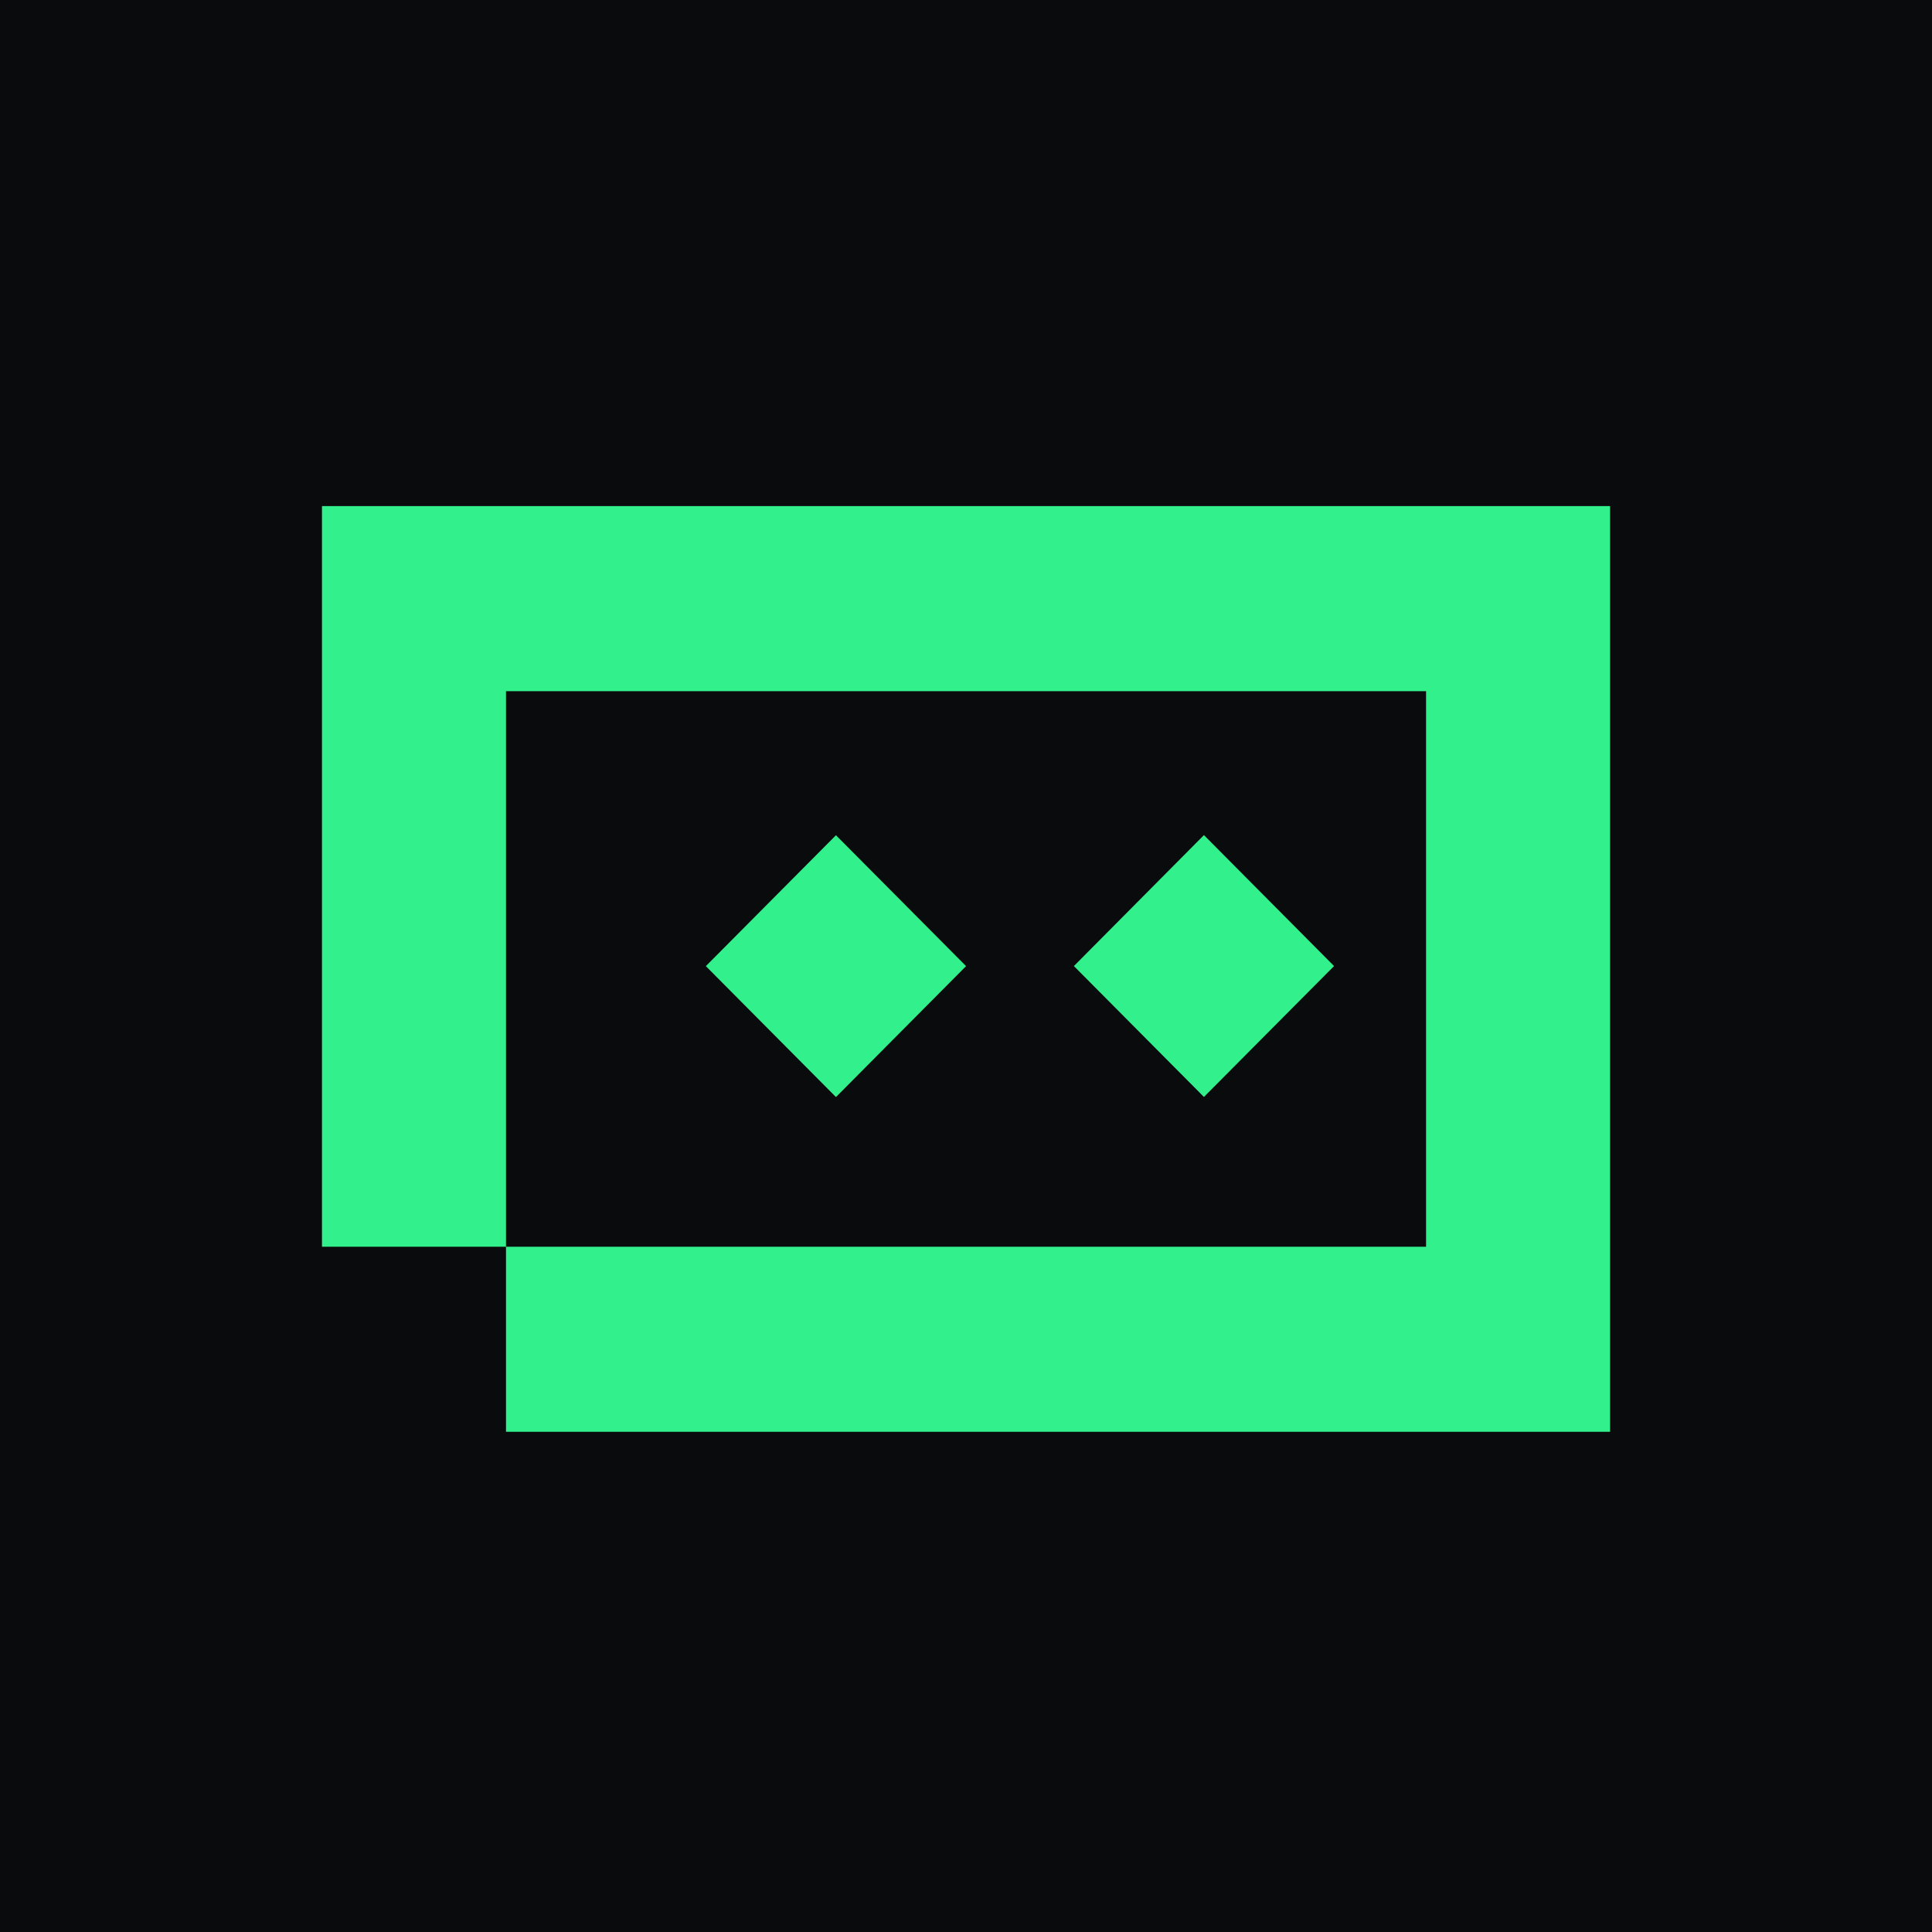
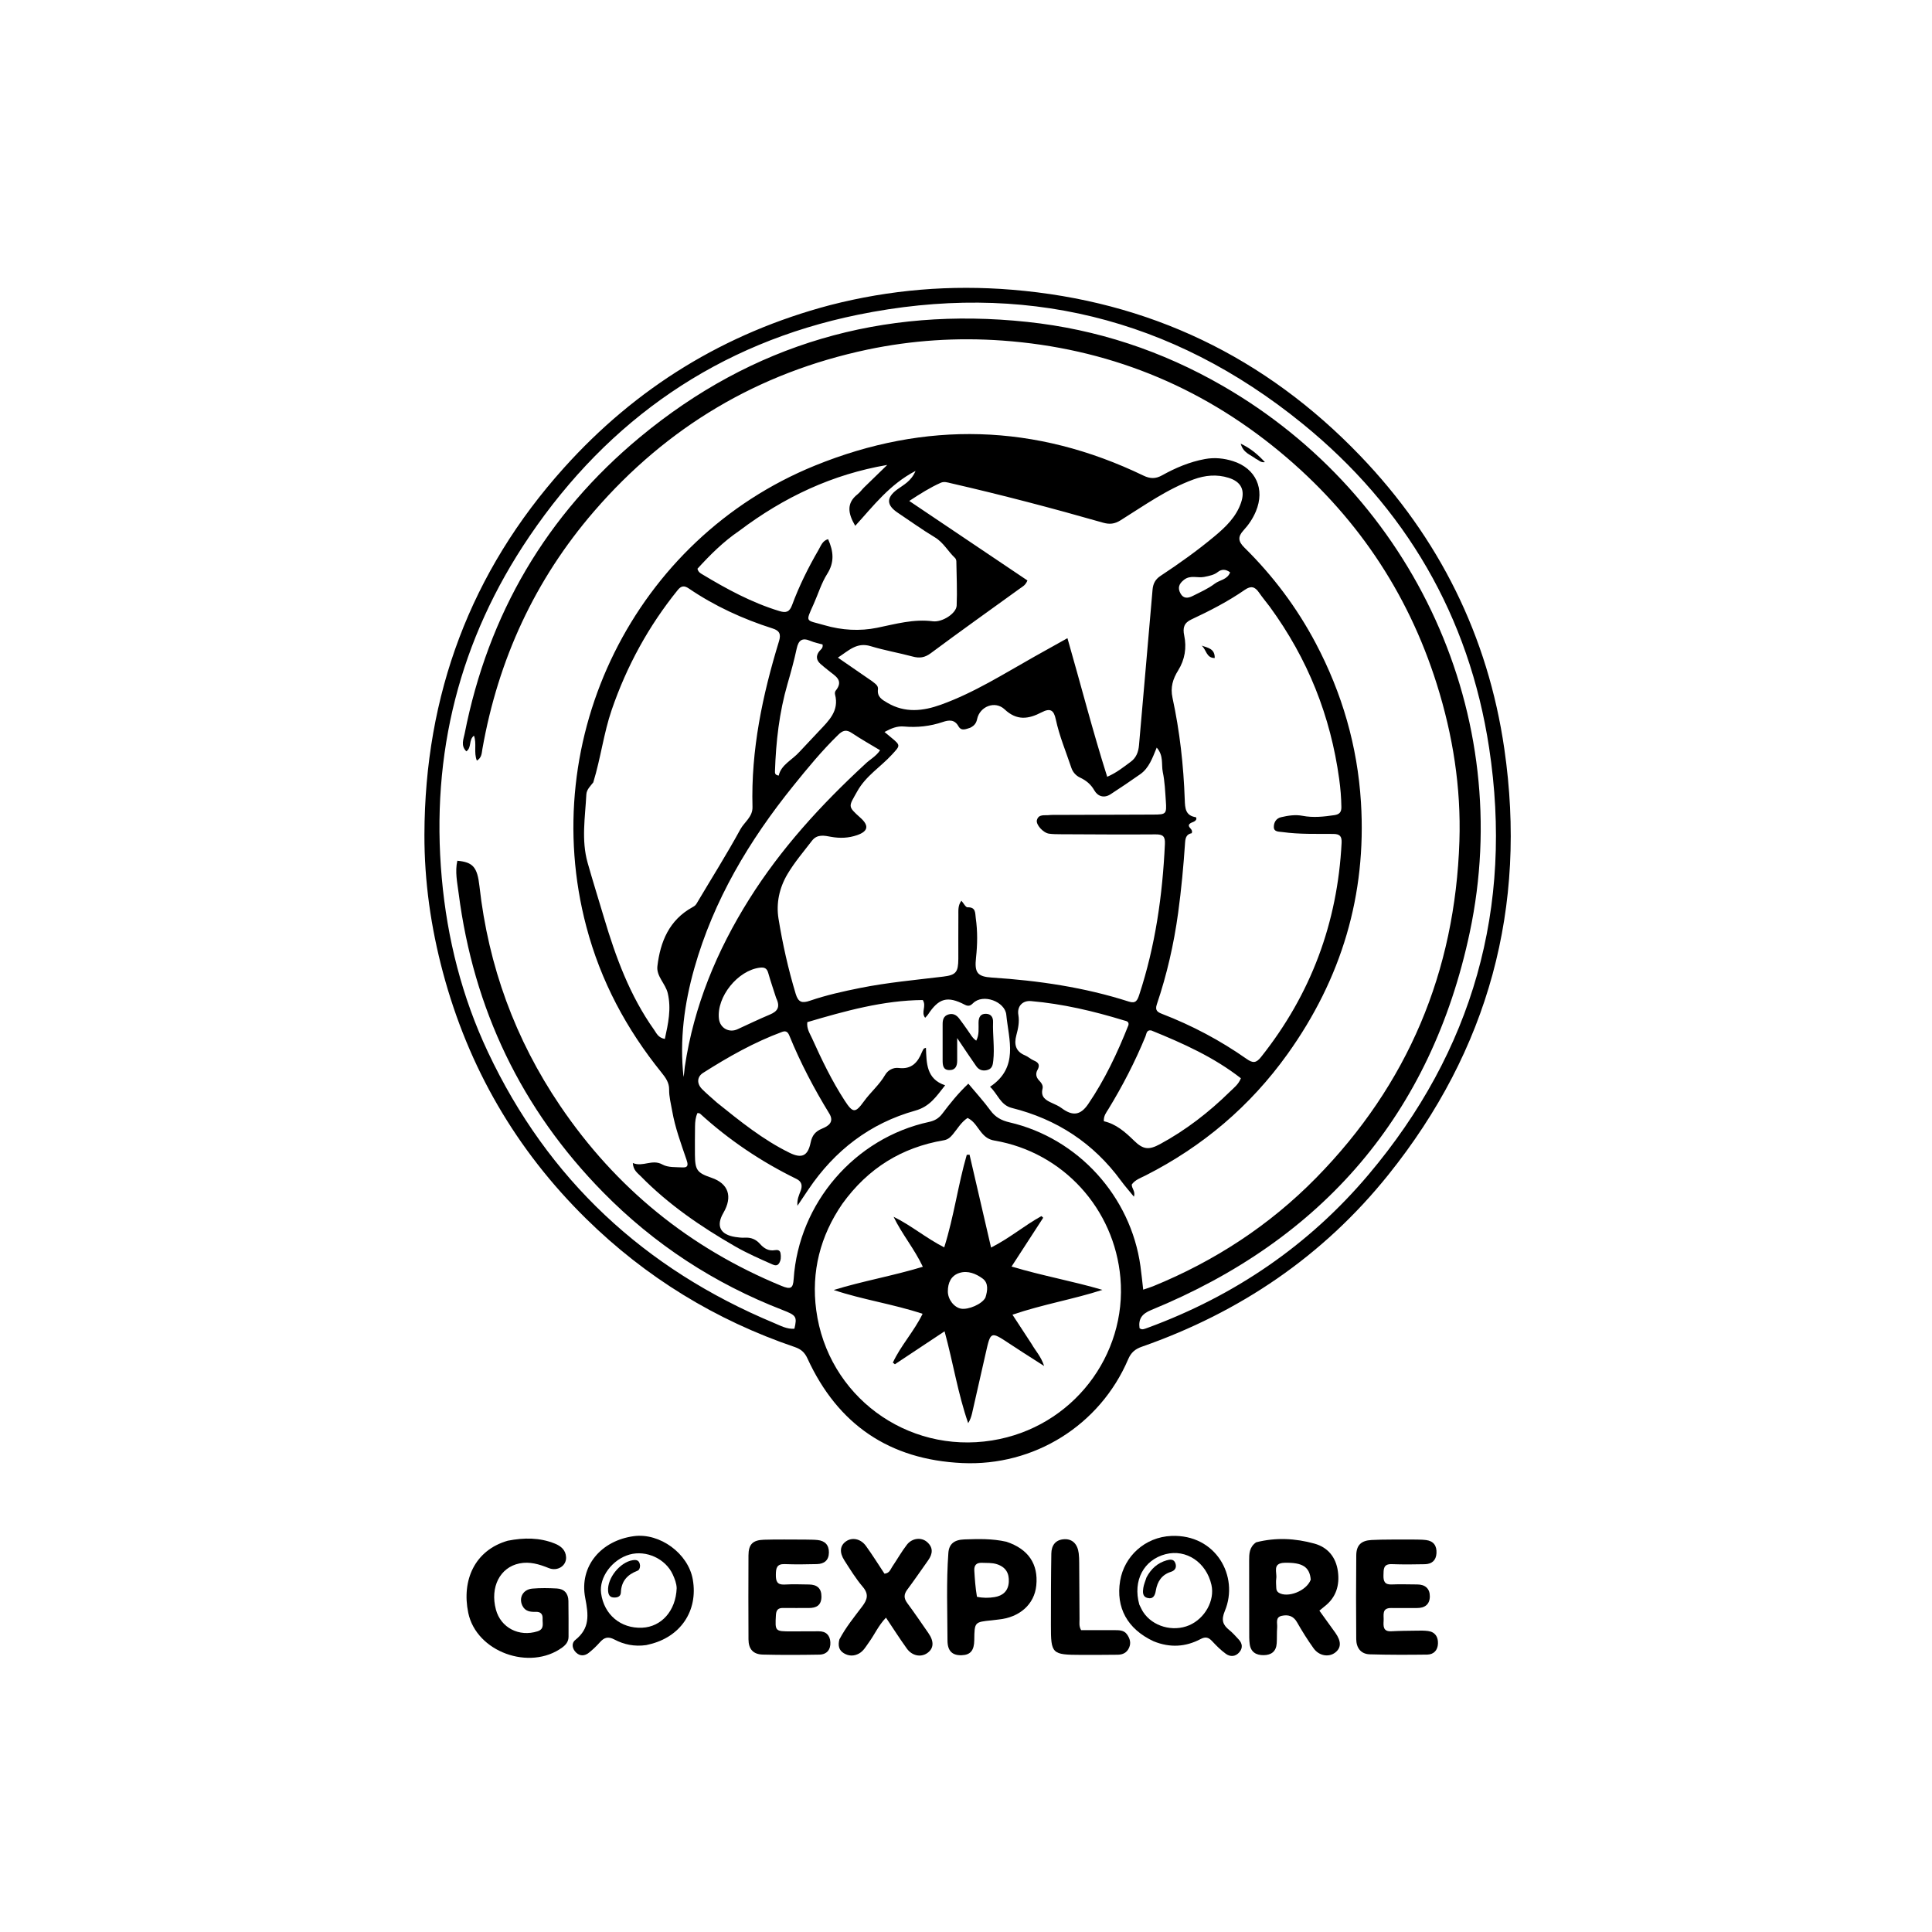
- <svg xmlns="http://www.w3.org/2000/svg" width="32" height="32" viewBox="0 0 32 32" fill="none">
-   <rect width="32" height="32" fill="#0A0B0D" />
-   <path d="M26.668 23.715H8.381V20.65H5.333V8.382H26.668V23.715ZM8.381 20.65H23.62V11.448H8.381V20.65ZM16.001 16.002L13.846 18.171L11.691 16.002L13.846 13.834L16.001 16.002ZM22.096 16.001L19.941 18.169L17.787 16.001L19.941 13.832L22.096 16.001Z" fill="#32F08C" />
+ <svg xmlns="http://www.w3.org/2000/svg" version="1.1" id="Layer_1" x="0px" y="0px" width="100%" viewBox="0 0 1024 1024" enable-background="new 0 0 1024 1024" xml:space="preserve">
+   <path fill="#000000" opacity="1" stroke="none" d=" M439.944,161.723   C471.9,153.501 503.9,150.901 536.378,153.567   C609.079,159.535 670.634,189.147 720.973,241.603   C762.756,285.144 788.622,337.022 797.313,396.848   C809.52,480.878 788.982,556.428 735.846,622.667   C701.312,665.714 657.21,695.591 605.185,713.794   C601.599,715.049 599.478,716.867 597.942,720.46   C582.988,755.435 548.104,777.211 510.004,775.449   C471.403,773.664 444.046,755.051 427.954,719.977   C426.496,716.799 424.528,715.078 421.275,713.971   C379.272,699.676 342.279,677.041 310.677,645.96   C273.518,609.412 248.223,565.766 234.759,515.367   C228.376,491.473 224.891,467.124 224.954,442.387   C225.142,368.356 249.316,303.185 298.83,248.051   C337.06,205.482 384.022,176.495 439.944,161.723  M608.414,703.718   C654.426,686.781 693.79,659.969 725.373,622.542   C780.745,556.927 802.143,480.939 789.256,396.325   C778.648,326.676 745.008,268.969 690.288,224.5   C621.043,168.226 541.776,148.995 454.609,166.84   C380.916,181.927 322.77,222.135 280.587,284.31   C243.549,338.901 228.233,399.527 234.153,465.425   C237.041,497.578 244.862,528.419 258.599,557.576   C290.422,625.124 341.516,672.547 410.247,701.211   C413.681,702.643 417.103,704.582 421.057,704.248   C422.545,697.829 422.082,697.153 414.691,694.289   C378.577,680.295 346.784,659.528 319.691,631.963   C276.318,587.835 250.979,534.734 243.083,473.398   C242.362,467.801 241.081,461.983 242.398,456.211   C250.711,456.966 252.994,459.63 254.12,469.699   C258.853,512.029 273.018,550.867 296.933,586.157   C326.466,629.737 365.563,661.514 414.219,681.557   C419.12,683.575 420.333,682.857 420.659,677.935   C423.322,637.683 453.064,603.144 492.44,594.638   C495.335,594.012 497.562,592.761 499.411,590.315   C503.492,584.917 507.718,579.606 513.24,574.364   C517.4,579.357 521.435,583.748 524.925,588.537   C527.565,592.16 530.795,593.88 535.109,594.882   C571.413,603.308 599.32,634.069 604.453,671.041   C605.011,675.061 605.404,679.103 605.92,683.541   C608.048,682.815 609.63,682.364 611.144,681.746   C643.812,668.413 672.861,649.454 697.56,624.306   C746.174,574.807 771.282,515.018 773.519,445.772   C774.434,417.438 770.062,389.692 761.541,362.63   C745.995,313.257 717.967,272.224 678.19,239.328   C635.578,204.089 586.41,184.462 531.307,180.511   C507.346,178.793 483.391,180.315 459.744,185.3   C401.774,197.519 353.48,226.315 314.897,270.973   C283.499,307.316 264.043,349.607 255.678,396.957   C255.311,399.032 255.416,401.548 252.746,403.152   C250.974,398.731 252.795,394.255 251.208,389.91   C248.278,392.195 250.113,396.165 247.183,398.232   C244.067,395.232 245.696,391.77 246.265,388.884   C258.74,325.546 289.61,272.802 339.248,231.655   C398.816,182.278 467.613,162.444 544.479,170.618   C581.406,174.545 615.909,185.976 648.095,204.543   C749.678,263.141 803.357,379.573 778.991,494.243   C758.571,590.343 701.202,656.991 610.19,694.322   C605.344,696.309 603.304,698.935 603.967,703.912   C605.243,705.095 606.484,704.389 608.414,703.718  M446.496,637.988   C434.732,655.038 429.901,674.049 432.615,694.404   C438.658,739.742 480.505,770.722 525.785,763.473   C568.563,756.625 597.414,718.204 593.841,677.3   C590.642,640.665 563.466,610.724 527.091,604.522   C524.168,604.024 522.318,602.742 520.501,600.653   C518.063,597.85 516.434,594.2 512.81,592.535   C509.341,594.872 507.465,598.307 505.025,601.224   C503.711,602.794 502.438,603.991 500.211,604.371   C477.998,608.164 460.15,619.083 446.496,637.988  z" />
+   <path fill="#000000" opacity="1" stroke="none" d=" M665.776,817.455   C676.374,814.764 686.612,815.372 696.64,818.134   C703.875,820.127 708.106,825.459 709.114,832.851   C710.116,840.203 708.179,846.705 702.005,851.453   C701.231,852.049 700.494,852.692 699.297,853.677   C702.169,857.656 704.97,861.494 707.726,865.364   C710.971,869.92 710.931,873.396 707.663,875.909   C704.305,878.491 699.158,877.704 696.252,873.668   C693.052,869.224 690.144,864.546 687.426,859.789   C685.509,856.433 682.736,855.708 679.417,856.404   C675.806,857.162 677.108,860.298 676.923,862.568   C676.693,865.38 676.876,868.223 676.677,871.038   C676.38,875.255 673.896,877.231 669.762,877.269   C665.745,877.307 662.958,875.628 662.374,871.446   C662.055,869.159 662.121,866.809 662.114,864.488   C662.079,852.024 662.06,839.56 662.071,827.096   C662.075,823.578 662.101,820.026 665.776,817.455  M694.72,837.265   C694.147,830.432 690.263,828.094 680.934,828.303   C674.14,828.455 676.948,833.395 676.44,836.643   C676.187,838.267 676.406,839.969 676.452,841.634   C676.481,842.668 676.804,843.564 677.756,844.165   C682.329,847.049 692.388,843.41 694.72,837.265  z" />
+   <path fill="#000000" opacity="1" stroke="none" d=" M269.081,816.62   C277.812,814.91 286.039,814.915 294.027,818.113   C297.285,819.417 299.855,821.541 300.036,825.367   C300.251,829.922 295.486,832.995 290.852,831.113   C285.821,829.07 280.75,827.543 275.318,828.646   C264.965,830.749 259.674,841.234 262.838,853.102   C265.408,862.743 275.133,867.761 284.932,864.618   C288.658,863.423 287.459,860.464 287.592,857.974   C287.723,855.522 286.556,854.227 284.015,854.309   C281.067,854.404 278.309,854.086 276.837,850.975   C274.857,846.789 277.248,842.42 282.163,841.992   C286.461,841.617 290.824,841.701 295.141,841.928   C299.064,842.135 301.192,844.585 301.27,848.474   C301.398,854.801 301.32,861.132 301.341,867.462   C301.35,870.059 299.955,871.781 297.96,873.23   C280.725,885.75 252.48,875.532 248.185,854.831   C244.606,837.587 251.596,821.67 269.081,816.62  z" />
+   <path fill="#000000" opacity="1" stroke="none" d=" M747.915,815.966   C750.893,816.049 753.411,815.941 755.873,816.263   C759.848,816.782 761.585,819.308 761.362,823.245   C761.144,827.114 758.853,828.978 755.212,829.062   C749.388,829.195 743.552,829.25 737.733,829.029   C733.108,828.854 733.352,831.732 733.268,834.912   C733.182,838.132 733.93,839.966 737.659,839.794   C742.144,839.588 746.647,839.788 751.143,839.79   C755.404,839.792 757.875,842.021 757.84,846.152   C757.805,850.341 755.194,852.346 750.958,852.284   C746.464,852.219 741.966,852.367 737.472,852.281   C732.197,852.179 733.522,856.046 733.354,858.977   C733.185,861.913 733.02,864.85 737.45,864.608   C741.767,864.372 746.097,864.343 750.422,864.286   C752.577,864.258 754.76,864.178 756.883,864.465   C760.687,864.979 762.294,867.621 762.151,871.168   C762.013,874.61 759.948,876.926 756.473,876.97   C746.322,877.1 736.161,877.128 726.015,876.825   C721.245,876.682 718.87,873.354 718.834,868.799   C718.715,853.982 718.704,839.162 718.85,824.345   C718.902,819.035 721.39,816.519 726.957,816.232   C733.767,815.881 740.604,816.033 747.915,815.966  z" />
+   <path fill="#000000" opacity="1" stroke="none" d=" M426.879,816.01   C429.357,816.079 431.367,816.029 433.348,816.247   C437.242,816.674 439.381,818.865 439.34,822.869   C439.298,827.016 436.847,828.913 432.98,829.005   C427.316,829.139 421.641,829.238 415.984,829.01   C411.615,828.834 411.249,831.239 411.219,834.675   C411.189,838.085 411.88,840.068 415.873,839.842   C420.192,839.596 424.537,839.735 428.868,839.816   C433.012,839.894 435.411,841.786 435.383,846.245   C435.355,850.854 432.721,852.307 428.611,852.273   C424.111,852.236 419.61,852.345 415.112,852.255   C412.341,852.199 411.384,853.392 411.238,856.133   C410.787,864.618 410.736,864.669 419.443,864.668   C424.276,864.667 429.11,864.667 433.943,864.619   C437.858,864.58 439.893,866.75 440.108,870.376   C440.339,874.282 438.29,876.92 434.261,876.987   C424.265,877.153 414.259,877.219 404.268,876.958   C399.163,876.825 396.742,874.026 396.714,868.915   C396.633,854.082 396.637,839.249 396.706,824.416   C396.734,818.576 398.89,816.283 404.9,816.086   C412.059,815.852 419.231,816.019 426.879,816.01  z" />
+   <path fill="#000000" opacity="1" stroke="none" d=" M533.418,817.155   C545.059,821.017 550.388,828.966 549.255,840.332   C548.263,850.286 540.466,857.286 529.157,858.387   C527.997,858.5 526.846,858.687 525.687,858.802   C516.501,859.713 516.5,859.71 516.385,869.292   C516.319,874.786 514.367,877.14 509.74,877.303   C504.833,877.476 502.203,875.139 502.191,869.536   C502.157,854.058 501.521,838.567 502.652,823.101   C502.992,818.446 505.599,816.106 511.141,815.922   C518.452,815.678 525.795,815.434 533.418,817.155  M517.805,846.328   C520.924,847.008 524.118,847.001 527.195,846.487   C531.527,845.765 534.403,843.25 534.683,838.528   C534.963,833.811 533.065,830.588 528.402,829.067   C525.797,828.217 523.166,828.444 520.527,828.321   C517.538,828.181 516.227,829.573 516.406,832.488   C516.679,836.933 516.965,841.378 517.805,846.328  z" />
+   <path fill="#000000" opacity="1" stroke="none" d=" M444.893,868.929   C448.343,862.392 452.814,856.976 457.017,851.405   C459.769,847.757 460.564,844.914 457.256,841.019   C453.61,836.725 450.621,831.85 447.563,827.088   C444.768,822.735 445.206,819.177 448.436,816.928   C451.659,814.683 456.181,815.532 458.961,819.369   C462.453,824.19 465.594,829.264 468.792,834.086   C471.5,833.839 471.952,831.789 472.923,830.362   C475.544,826.51 477.829,822.409 480.671,818.735   C483.412,815.19 488.284,814.641 491.32,817.259   C494.738,820.206 494.387,823.578 491.931,827.018   C488.254,832.167 484.709,837.413 480.916,842.474   C479.026,844.997 478.96,847.078 480.853,849.637   C484.714,854.856 488.361,860.234 492.067,865.567   C495.145,869.994 494.95,873.652 491.562,876.105   C488.194,878.542 483.482,877.72 480.646,873.783   C476.883,868.56 473.426,863.115 469.581,857.384   C465.601,861.531 463.55,866.332 460.555,870.456   C458.993,872.609 457.712,875.052 455.312,876.387   C452.661,877.863 449.852,877.833 447.238,876.243   C444.589,874.631 444.081,872.131 444.893,868.929  z" />
+   <path fill="#000000" opacity="1" stroke="none" d=" M611.43,869.911   C597.534,863.441 591.333,852.056 593.694,837.862   C595.848,824.917 606.827,814.658 620.864,814.077   C644.441,813.101 656.848,835.516 649.193,853.837   C647.215,858.571 648.03,861.15 651.557,863.979   C653.363,865.429 654.91,867.215 656.502,868.915   C658.474,871.021 658.811,873.39 656.92,875.663   C654.895,878.098 652.115,878.269 649.75,876.575   C647.069,874.653 644.691,872.248 642.43,869.821   C640.561,867.813 638.938,867.369 636.367,868.723   C628.437,872.901 620.193,873.475 611.43,869.911  M603.862,850.473   C604.547,851.798 605.123,853.194 605.933,854.437   C610.898,862.044 621.652,865.109 630.275,861.428   C638.646,857.855 643.946,848.266 642.094,840.046   C639.395,828.064 628.72,820.916 617.761,823.751   C606.275,826.724 600.276,837.709 603.862,850.473  z" />
+   <path fill="#000000" opacity="1" stroke="none" d=" M342.48,871.941   C336.247,872.818 330.684,871.637 325.643,868.971   C322.267,867.186 320.192,867.902 317.922,870.474   C316.172,872.459 314.218,874.304 312.154,875.962   C309.989,877.702 307.488,877.947 305.356,875.911   C303.271,873.92 302.754,870.952 304.901,869.233   C312.685,863.003 311.962,856.137 310.176,846.919   C306.906,830.039 318.705,816.52 335.923,814.199   C349.74,812.337 364.776,823.376 367.194,837.158   C370.114,853.804 360.639,867.799 343.874,871.605   C343.549,871.679 343.229,871.769 342.48,871.941  M358.65,841.763   C358.569,839.205 357.632,836.863 356.614,834.596   C352.835,826.182 342.534,821.448 333.656,823.946   C324.45,826.536 317.456,836.051 318.59,844.44   C320.128,855.804 329.022,863.259 340.407,862.724   C350.544,862.247 358.212,853.794 358.65,841.763  z" />
+   <path fill="#000000" opacity="1" stroke="none" d=" M573.042,877.121   C557.457,877.078 556.995,876.645 557.004,861.327   C557.012,848.693 557.02,836.059 557.228,823.428   C557.299,819.147 559.362,816.048 564.107,815.817   C568.38,815.609 571.13,818.344 571.744,823.272   C571.949,824.916 571.985,826.587 571.996,828.247   C572.064,838.221 572.076,848.196 572.173,858.17   C572.19,859.955 571.774,861.823 572.997,863.997   C578.701,863.997 584.637,863.969 590.572,864.011   C593.063,864.029 595.712,863.921 597.359,866.287   C598.828,868.398 599.603,870.688 598.445,873.313   C597.277,875.96 595.129,876.996 592.483,877.04   C586.168,877.144 579.85,877.105 573.042,877.121  z" />
+   <path fill="#000000" opacity="1" stroke="none" d=" M310.751,491.047   C284.339,391.011 336.456,285.589 431.914,246.779   C490.536,222.945 548.839,224.495 606.078,252.093   C609.654,253.817 612.541,253.822 615.903,251.951   C623.062,247.966 630.554,244.779 638.691,243.295   C643.742,242.373 648.707,242.889 653.502,244.403   C665.662,248.245 670.59,259.23 665.635,271.047   C664.071,274.775 661.829,278.12 659.121,281.057   C656.017,284.424 656.167,286.891 659.548,290.225   C674.711,305.175 687.391,322.051 697.356,340.903   C711.319,367.315 719.494,395.437 721.336,425.252   C724.367,474.33 710.983,518.751 682.437,558.641   C662.68,586.25 637.504,607.613 607.236,622.99   C604.602,624.328 601.682,625.287 599.864,627.797   C599.763,629.911 601.914,631.384 601.003,634.269   C598.517,631.215 596.175,628.581 594.101,625.751   C579.519,605.856 560.141,593.193 536.288,587.236   C530.208,585.717 528.783,579.729 524.738,576.016   C540.142,565.764 534.648,551.12 533.346,537.785   C532.674,530.898 521.016,526.423 515.714,531.742   C514.545,532.915 513.394,533.589 511.366,532.53   C502.137,527.708 497.546,529.051 491.83,537.766   C491.487,538.288 490.999,538.716 490.352,539.441   C487.996,536.496 491.188,533.369 489.098,530.035   C468.183,530.198 447.989,535.821 427.883,541.758   C427.497,545.317 429.234,547.727 430.357,550.222   C435.484,561.616 440.902,572.879 447.728,583.378   C452.067,590.052 453.339,590.046 457.884,583.76   C461.391,578.909 466.058,575.02 469.111,569.763   C470.594,567.21 473.378,565.689 476.349,566.052   C483.153,566.883 486.471,563.125 488.689,557.536   C488.929,556.93 489.29,556.369 489.628,555.807   C489.692,555.7 489.909,555.685 490.771,555.347   C491.095,563.453 490.925,571.892 500.943,575.231   C496.248,581.15 492.88,586.481 485.124,588.646   C461.142,595.342 442.381,609.773 428.468,630.449   C426.707,633.066 424.95,635.686 422.671,639.08   C422.354,635.655 423.522,633.419 424.378,631.116   C425.38,628.423 424.968,626.235 422.144,624.854   C403.467,615.722 386.376,604.246 371.011,590.219   C370.805,590.031 370.399,590.064 369.691,589.905   C368.644,592.122 368.411,594.55 368.382,596.997   C368.323,601.996 368.28,606.995 368.327,611.994   C368.404,620.206 369.454,621.622 377.116,624.247   C386.112,627.329 388.433,634.201 383.402,642.861   C379.389,649.769 381.694,654.404 389.815,655.648   C391.456,655.899 393.145,656.085 394.794,655.991   C398.025,655.808 400.619,656.831 402.779,659.263   C404.846,661.591 407.297,663.211 410.671,662.615   C412.098,662.363 413.434,662.552 413.71,664.317   C413.997,666.153 413.959,668.002 412.888,669.626   C411.923,671.09 410.537,670.675 409.309,670.132   C402.606,667.167 395.9,664.218 389.528,660.554   C371.409,650.132 354.271,638.395 339.569,623.394   C337.913,621.704 335.63,620.294 335.412,616.418   C340.799,618.716 345.613,614.155 351.124,617.228   C354.074,618.872 358.217,618.557 361.842,618.753   C365.181,618.933 364.54,616.668 363.848,614.636   C360.952,606.131 357.813,597.7 356.262,588.796   C355.606,585.028 354.595,581.313 354.653,577.449   C354.707,573.851 352.806,571.192 350.671,568.55   C332.111,545.584 318.394,520.104 310.751,491.047  M514.218,385.727   C512.011,386.398 509.547,387.701 507.991,384.919   C505.929,381.232 502.877,381.595 499.767,382.651   C493.022,384.941 486.145,385.692 479.08,385.062   C475.466,384.739 472.318,386.053 468.814,387.967   C470.201,389.122 471.299,390.05 472.41,390.962   C477.517,395.155 477.139,395.159 472.734,399.975   C466.732,406.536 458.951,411.183 454.37,419.403   C449.802,427.601 449.036,427.174 456.058,433.45   C460.723,437.619 460.148,440.625 454.264,442.652   C449.756,444.204 445.216,444.397 440.48,443.531   C436.979,442.89 433.141,441.97 430.352,445.614   C425.901,451.43 421.112,456.996 417.362,463.325   C413.033,470.633 411.31,478.778 412.624,486.898   C414.8,500.344 417.793,513.67 421.737,526.767   C423.122,531.365 425.181,531.805 429.308,530.394   C437.969,527.434 446.902,525.447 455.892,523.646   C470.447,520.73 485.196,519.412 499.894,517.627   C506.681,516.803 507.887,515.309 507.935,508.2   C507.986,500.537 507.858,492.872 507.958,485.21   C507.992,482.636 507.637,479.887 509.573,477.405   C510.721,478.703 511.806,480.93 512.811,480.894   C517.331,480.735 516.801,484.005 517.174,486.607   C518.17,493.563 518.085,500.507 517.316,507.519   C516.437,515.525 517.972,517.631 525.749,518.135   C550.424,519.734 574.727,523.29 598.328,530.87   C601.999,532.049 602.849,530.201 603.817,527.259   C612.356,501.293 616.157,474.552 617.426,447.345   C617.615,443.282 616.418,442.206 612.479,442.238   C595.654,442.375 578.826,442.23 562,442.162   C560.003,442.154 557.988,442.135 556.015,441.867   C552.916,441.446 548.892,437.027 549.591,434.621   C550.53,431.39 553.565,432.284 555.914,432.027   C557.398,431.864 558.909,431.923 560.409,431.918   C577.402,431.858 594.395,431.816 611.388,431.743   C618.079,431.714 618.398,431.422 617.918,424.586   C617.557,419.444 617.36,414.232 616.308,409.215   C615.459,405.167 616.874,400.518 613.083,396.255   C610.803,401.766 609.005,407.081 604.35,410.349   C599.173,413.983 593.932,417.53 588.624,420.97   C585.163,423.213 581.835,422.099 580.017,418.914   C578.145,415.635 575.631,413.633 572.399,412.11   C570.188,411.068 568.582,409.176 567.849,406.98   C565.005,398.464 561.484,390.152 559.605,381.338   C558.536,376.325 556.692,375.149 552.01,377.577   C545.081,381.169 538.954,382.071 532.469,375.972   C527.386,371.192 519.328,374.429 517.905,381.07   C517.497,382.976 516.712,384.513 514.218,385.727  M672.962,321.516   C671.041,319.002 669.024,316.554 667.222,313.958   C665.141,310.959 663.045,310.364 659.816,312.599   C650.894,318.773 641.26,323.737 631.447,328.324   C627.555,330.143 626.799,332.737 627.657,336.82   C629.015,343.283 628.009,349.62 624.46,355.313   C621.638,359.84 620.248,364.299 621.456,369.881   C625.293,387.624 627.312,405.644 627.94,423.782   C628.099,428.375 628.257,432.312 633.887,433.159   C634.01,433.178 634.05,433.75 634.115,434.064   C633.523,436.083 630.748,435.505 630.096,437.377   C630.052,438.995 632.466,439.51 631.64,441.621   C629.141,442.073 628.312,443.672 628.126,446.445   C627.287,458.949 626.141,471.406 624.435,483.858   C622.167,500.418 618.488,516.533 613.152,532.301   C612.07,535.495 613.423,536.42 615.903,537.377   C631.82,543.519 646.806,551.467 660.758,561.266   C664.039,563.571 665.793,563.497 668.374,560.25   C694.823,526.981 708.91,489.14 711.076,446.743   C711.261,443.121 710.031,442.03 706.667,442.002   C697.689,441.926 688.691,442.253 679.753,441.012   C677.811,440.743 675.173,441.003 675.158,438.346   C675.144,436.08 676.235,433.77 679.001,433.132   C682.757,432.264 686.545,431.664 690.388,432.4   C696.055,433.485 701.641,432.872 707.275,432.036   C710.009,431.631 710.986,430.363 710.956,427.772   C710.898,422.775 710.479,417.837 709.797,412.869   C705.226,379.555 693.234,349.256 672.962,321.516  M314.441,414.694   C312.924,416.666 310.907,418.46 310.772,421.1   C310.154,433.169 308.047,445.209 311.455,457.288   C314.199,467.016 317.232,476.646 320.108,486.317   C326.37,507.375 333.84,527.726 346.658,545.773   C347.954,547.598 348.798,550.005 352.382,550.657   C354.131,542.591 355.893,534.707 353.909,526.37   C352.706,521.317 347.802,517.435 348.436,512.089   C349.981,499.08 354.697,487.65 366.966,480.871   C367.84,480.388 368.596,479.943 369.161,478.991   C376.933,465.869 385.089,452.96 392.396,439.586   C394.54,435.663 398.983,432.964 398.837,427.702   C397.995,397.54 404.132,368.463 412.889,339.839   C414.041,336.073 413.126,334.252 409.563,333.117   C393.768,328.088 378.814,321.249 365.085,311.903   C362.632,310.233 361.017,310.495 359.196,312.748   C343.753,331.849 332.18,353.034 324.202,376.276   C319.969,388.609 318.461,401.565 314.441,414.694  M462.287,361.096   C463.661,362.271 465.611,363.246 465.337,365.355   C464.81,369.409 467.583,370.887 470.356,372.519   C479.646,377.988 489.178,376.938 498.736,373.492   C516.395,367.124 532.17,357.07 548.415,347.938   C553.994,344.802 559.591,341.696 565.77,338.246   C572.943,363.173 579.133,387.429 586.842,411.708   C591.832,409.562 595.554,406.52 599.382,403.701   C602.229,401.604 603.385,398.533 603.688,395.042   C606.073,367.553 608.522,340.07 610.874,312.579   C611.151,309.348 612.334,307.056 615.135,305.208   C625.008,298.696 634.644,291.831 643.731,284.242   C649.644,279.304 655.194,274.013 657.777,266.43   C660.033,259.804 657.898,255.362 651.19,253.251   C644.938,251.284 638.732,251.871 632.601,254.112   C618.53,259.255 606.445,267.958 593.891,275.785   C590.729,277.756 588.081,278.016 584.611,277.023   C557.909,269.38 531.049,262.326 503.973,256.118   C502.192,255.709 500.446,255.065 498.607,255.884   C492.993,258.385 487.839,261.639 481.922,265.517   C503.293,279.895 524.002,293.827 544.556,307.655   C543.545,310.215 541.949,310.922 540.629,311.879   C524.848,323.303 508.957,334.577 493.333,346.211   C490.112,348.609 487.357,348.951 483.732,347.981   C476.344,346.004 468.761,344.708 461.458,342.48   C454.093,340.233 449.87,344.823 444.093,348.556   C450.507,352.978 456.104,356.838 462.287,361.096  M391.818,281.348   C383.391,287.067 376.276,294.185 369.669,301.443   C370.127,303.28 371.25,303.82 372.209,304.397   C385.193,312.223 398.459,319.426 413.08,323.877   C416.745,324.993 418.486,324.303 419.828,320.676   C423.589,310.517 428.397,300.822 433.838,291.457   C435.094,289.295 435.939,286.572 438.914,285.767   C441.756,292.16 442.395,297.921 438.454,304.149   C435.381,309.005 433.681,314.724 431.312,320.033   C426.745,330.27 426.927,328.437 436.962,331.368   C446.206,334.069 455.711,334.612 464.927,332.728   C474.723,330.726 484.27,327.97 494.43,329.297   C499.316,329.935 506.873,325.179 507.05,320.958   C507.377,313.163 507.013,305.338 506.881,297.526   C506.871,296.909 506.598,296.122 506.164,295.715   C502.441,292.224 500.075,287.533 495.448,284.764   C488.743,280.75 482.399,276.134 475.885,271.799   C469.777,267.734 469.673,263.773 475.532,259.436   C478.889,256.952 482.907,255.136 485.26,249.592   C471.334,256.846 462.811,268.308 453.29,278.696   C449.514,272.266 448.439,266.765 454.54,261.957   C455.833,260.938 456.795,259.511 457.984,258.346   C462.057,254.355 466.162,250.397 470.256,246.426   C441.141,251.401 415.544,263.462 391.818,281.348  M458.516,404.996   C460.944,402.565 464.213,401.027 466.46,397.649   C461.332,394.548 456.272,391.727 451.481,388.506   C448.5,386.502 446.658,387.137 444.226,389.507   C435.617,397.901 428.012,407.141 420.484,416.478   C397.061,445.529 378.23,477.054 367.993,513.247   C362.661,532.101 360.145,551.234 362.285,570.816   C362.67,569.028 362.695,567.199 362.963,565.406   C367.762,533.276 379.881,503.992 397.091,476.59   C413.888,449.846 434.908,426.794 458.516,404.996  M380.038,584.445   C392.226,594.235 404.379,604.105 418.525,611.026   C424.977,614.183 428.174,612.679 429.63,605.67   C430.429,601.822 432.077,599.688 435.78,598.167   C438.796,596.929 442.378,594.839 439.548,590.218   C431.461,577.011 424.268,563.342 418.414,548.986   C417.763,547.391 416.859,546.071 414.629,546.891   C399.718,552.383 385.983,560.18 372.643,568.652   C369.444,570.683 369.17,574.287 372.132,577.265   C374.473,579.618 377.029,581.757 380.038,584.445  M610.176,546.152   C607.654,545.739 607.672,547.984 607.123,549.321   C601.614,562.729 594.989,575.555 587.432,587.919   C586.347,589.695 584.864,591.421 585.069,594.279   C591.521,595.725 596.353,599.969 601.015,604.523   C605.866,609.262 608.802,609.684 614.859,606.402   C628.553,598.982 640.747,589.528 651.844,578.645   C653.929,576.601 656.403,574.801 657.698,571.503   C643.425,560.383 627.273,553.08 610.176,546.152  M598.128,543.26   C598.459,541.269 596.804,541.174 595.636,540.816   C579.555,535.895 563.239,532.055 546.445,530.599   C541.894,530.204 538.992,533.46 539.752,537.911   C540.389,541.646 539.638,545.147 538.679,548.719   C537.43,553.371 538.194,557.289 543.288,559.368   C544.955,560.048 546.335,561.431 548.001,562.117   C550.577,563.178 551.295,564.589 549.875,567.112   C548.78,569.058 549.135,570.948 550.687,572.604   C551.846,573.84 553.002,575.234 552.565,577.016   C551.431,581.632 554.471,583.207 557.812,584.719   C559.464,585.466 561.169,586.215 562.609,587.287   C568.546,591.711 572.702,591.164 576.802,585.128   C585.539,572.265 592.164,558.312 598.128,543.26  M423.854,398.371   C427.267,394.737 430.675,391.099 434.095,387.472   C439.231,382.025 444.887,376.819 442.594,368.093   C442.438,367.5 442.516,366.597 442.875,366.156   C447.541,360.423 442.437,358.191 439.058,355.346   C437.66,354.169 436.172,353.092 434.83,351.856   C432.682,349.876 432.343,347.677 434.194,345.235   C434.946,344.243 436.383,343.579 435.974,341.594   C433.907,340.994 431.618,340.564 429.523,339.676   C425.177,337.832 423.217,339.304 422.26,343.769   C420.908,350.076 419.186,356.314 417.391,362.514   C413.021,377.611 411.266,393.068 410.751,408.709   C410.719,409.679 410.677,410.769 412.733,411.083   C414.039,405.265 419.701,403.004 423.854,398.371  M411.375,528.957   C409.96,524.532 408.439,520.137 407.174,515.669   C406.491,513.258 405.222,512.591 402.808,512.875   C391.067,514.254 379.687,528.371 381.054,540.005   C381.63,544.901 386.42,547.577 390.88,545.526   C396.616,542.887 402.311,540.152 408.128,537.705   C412.025,536.065 413.733,533.808 411.375,528.957  M638.154,305.798   C634.664,306.446 630.971,304.649 627.564,307.291   C624.8,309.435 624.096,311.659 625.693,314.56   C627.249,317.386 629.658,317.146 632.152,315.881   C636.146,313.856 640.253,312.084 643.881,309.335   C646.485,307.362 650.503,307.273 651.996,303.364   C649.654,301.617 647.493,301.577 645.423,303.205   C643.499,304.718 641.243,305.174 638.154,305.798  z" />
+   <path fill="#000000" opacity="1" stroke="none" d=" M512.902,546.091   C514.385,548.087 515.27,550.119 517.424,551.573   C519.1,548.417 518.592,545.097 518.651,541.898   C518.701,539.15 519.687,537.241 522.648,537.333   C525.287,537.416 526.434,539.211 526.344,541.73   C526.099,548.55 527.217,555.356 526.458,562.186   C526.225,564.282 525.945,566.243 523.674,567.011   C521.21,567.844 518.957,567.269 517.45,565.133   C514.296,560.66 511.295,556.079 507.322,550.196   C507.322,555.038 507.295,558.533 507.33,562.028   C507.359,564.862 506.506,567.154 503.281,567.173   C499.759,567.195 499.611,564.501 499.615,561.861   C499.626,555.532 499.623,549.203 499.613,542.873   C499.609,540.564 500.057,538.532 502.601,537.712   C505.014,536.934 506.871,537.918 508.309,539.738   C509.856,541.694 511.245,543.775 512.902,546.091  z" />
+   <path fill="#000000" opacity="1" stroke="none" d=" M665.64,243.19   C662.753,240.932 658.966,240.143 657.6,235.144   C663,237.733 666.708,240.918 670.425,244.946   C668.129,245.322 667.24,243.836 665.64,243.19  z" />
+   <path fill="#000000" opacity="1" stroke="none" d=" M546.754,712.303   C548.842,715.998 551.721,718.836 553.41,724.009   C548.917,721.137 545.502,718.965 542.099,716.773   C539.718,715.24 537.347,713.689 534.984,712.127   C525.088,705.586 525.087,705.582 522.504,716.976   C520.076,727.683 517.668,738.395 515.216,749.096   C514.818,750.834 514.24,752.531 513.157,754.31   C507.732,738.733 505.226,722.438 500.644,705.62   C491.325,711.801 482.82,717.442 474.315,723.084   C473.956,722.796 473.597,722.509 473.238,722.222   C477.349,713.268 484.334,705.878 488.999,696.341   C473.154,691.117 457.207,688.859 441.885,683.725   C457.272,678.969 473.064,676.294 489.121,671.408   C484.585,661.806 478.017,654.076 473.614,644.925   C482.86,649.435 490.68,656.135 500.454,661.141   C505.657,644.612 507.772,628.01 512.404,612.089   C512.895,612.058 513.386,612.027 513.876,611.996   C517.617,628.137 521.357,644.278 525.285,661.229   C535.26,656.184 543.083,649.429 551.988,644.554   C552.299,644.846 552.609,645.138 552.92,645.429   C547.482,653.812 542.044,662.196 536.145,671.29   C552.437,676.182 568.535,679.01 584.313,683.657   C568.849,688.665 552.83,691.299 536.626,696.815   C540.236,702.34 543.393,707.172 546.754,712.303  M522.291,687.746   C523.456,684.111 524.031,680.022 520.804,677.654   C517.386,675.145 513.008,673.265 508.534,674.676   C504.02,676.1 502.382,679.986 502.379,684.439   C502.376,688.794 505.733,692.975 509.385,693.621   C513.227,694.3 520.526,691.236 522.291,687.746  z" />
+   <path fill="#000000" opacity="1" stroke="none" d=" M607.67,836.048   C610.14,831.408 613.564,828.402 618.256,827.036   C619.991,826.531 622.075,826.162 622.939,828.447   C623.777,830.667 622.917,832.376 620.597,833.109   C615.742,834.645 613.429,838.237 612.624,842.979   C612.185,845.568 611.283,847.704 608.221,846.955   C605.459,846.279 605.653,843.755 605.976,841.626   C606.246,839.847 606.985,838.14 607.67,836.048  z" />
+   <path fill="#000000" opacity="1" stroke="none" d=" M339.244,829.823   C339.208,831.321 338.742,832.208 337.733,832.594   C332.45,834.616 329.3,838.121 329.077,844.051   C328.99,846.353 327.008,846.869 325.046,846.688   C322.991,846.498 322.425,844.966 322.302,843.16   C321.842,836.435 328.595,828.019 335.305,826.944   C337.358,826.615 338.974,826.917 339.244,829.823  z" />
+   <path fill="#000000" opacity="1" stroke="none" d=" M643.824,348.763   C639.321,348.81 639.389,344.215 636.88,342.183   C640.135,343.324 643.952,343.787 643.824,348.763  z" />
</svg>
